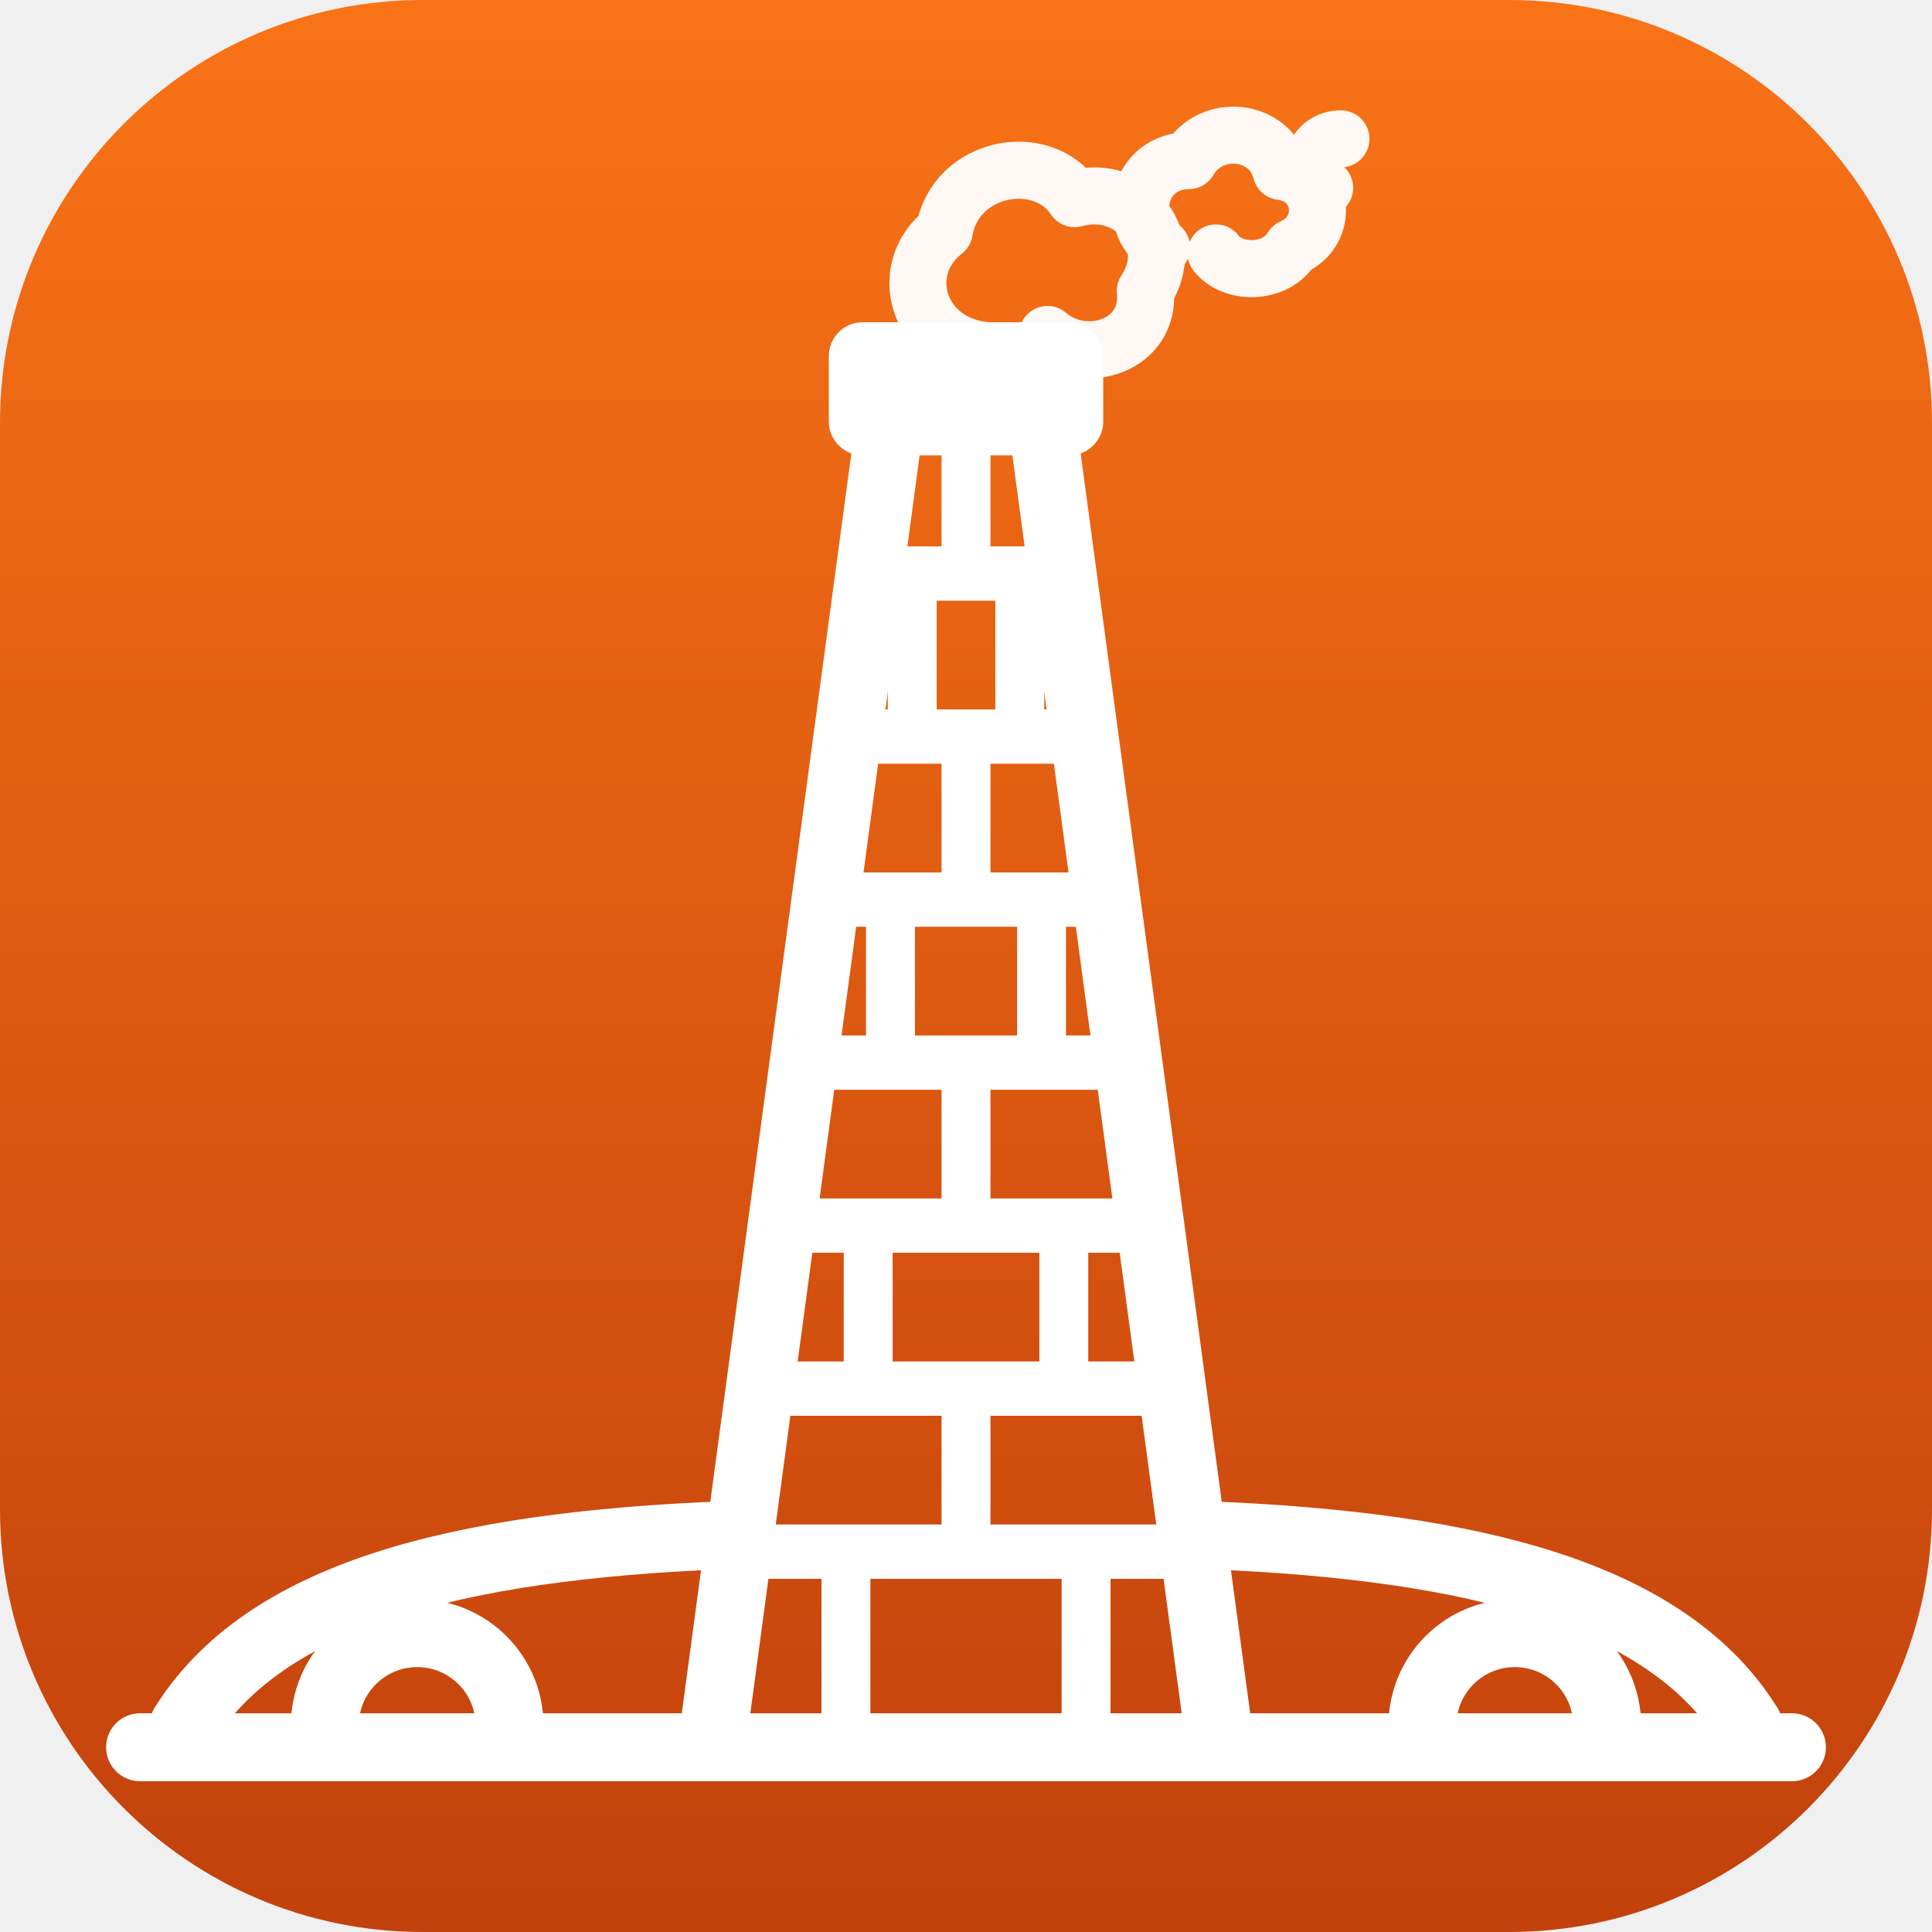
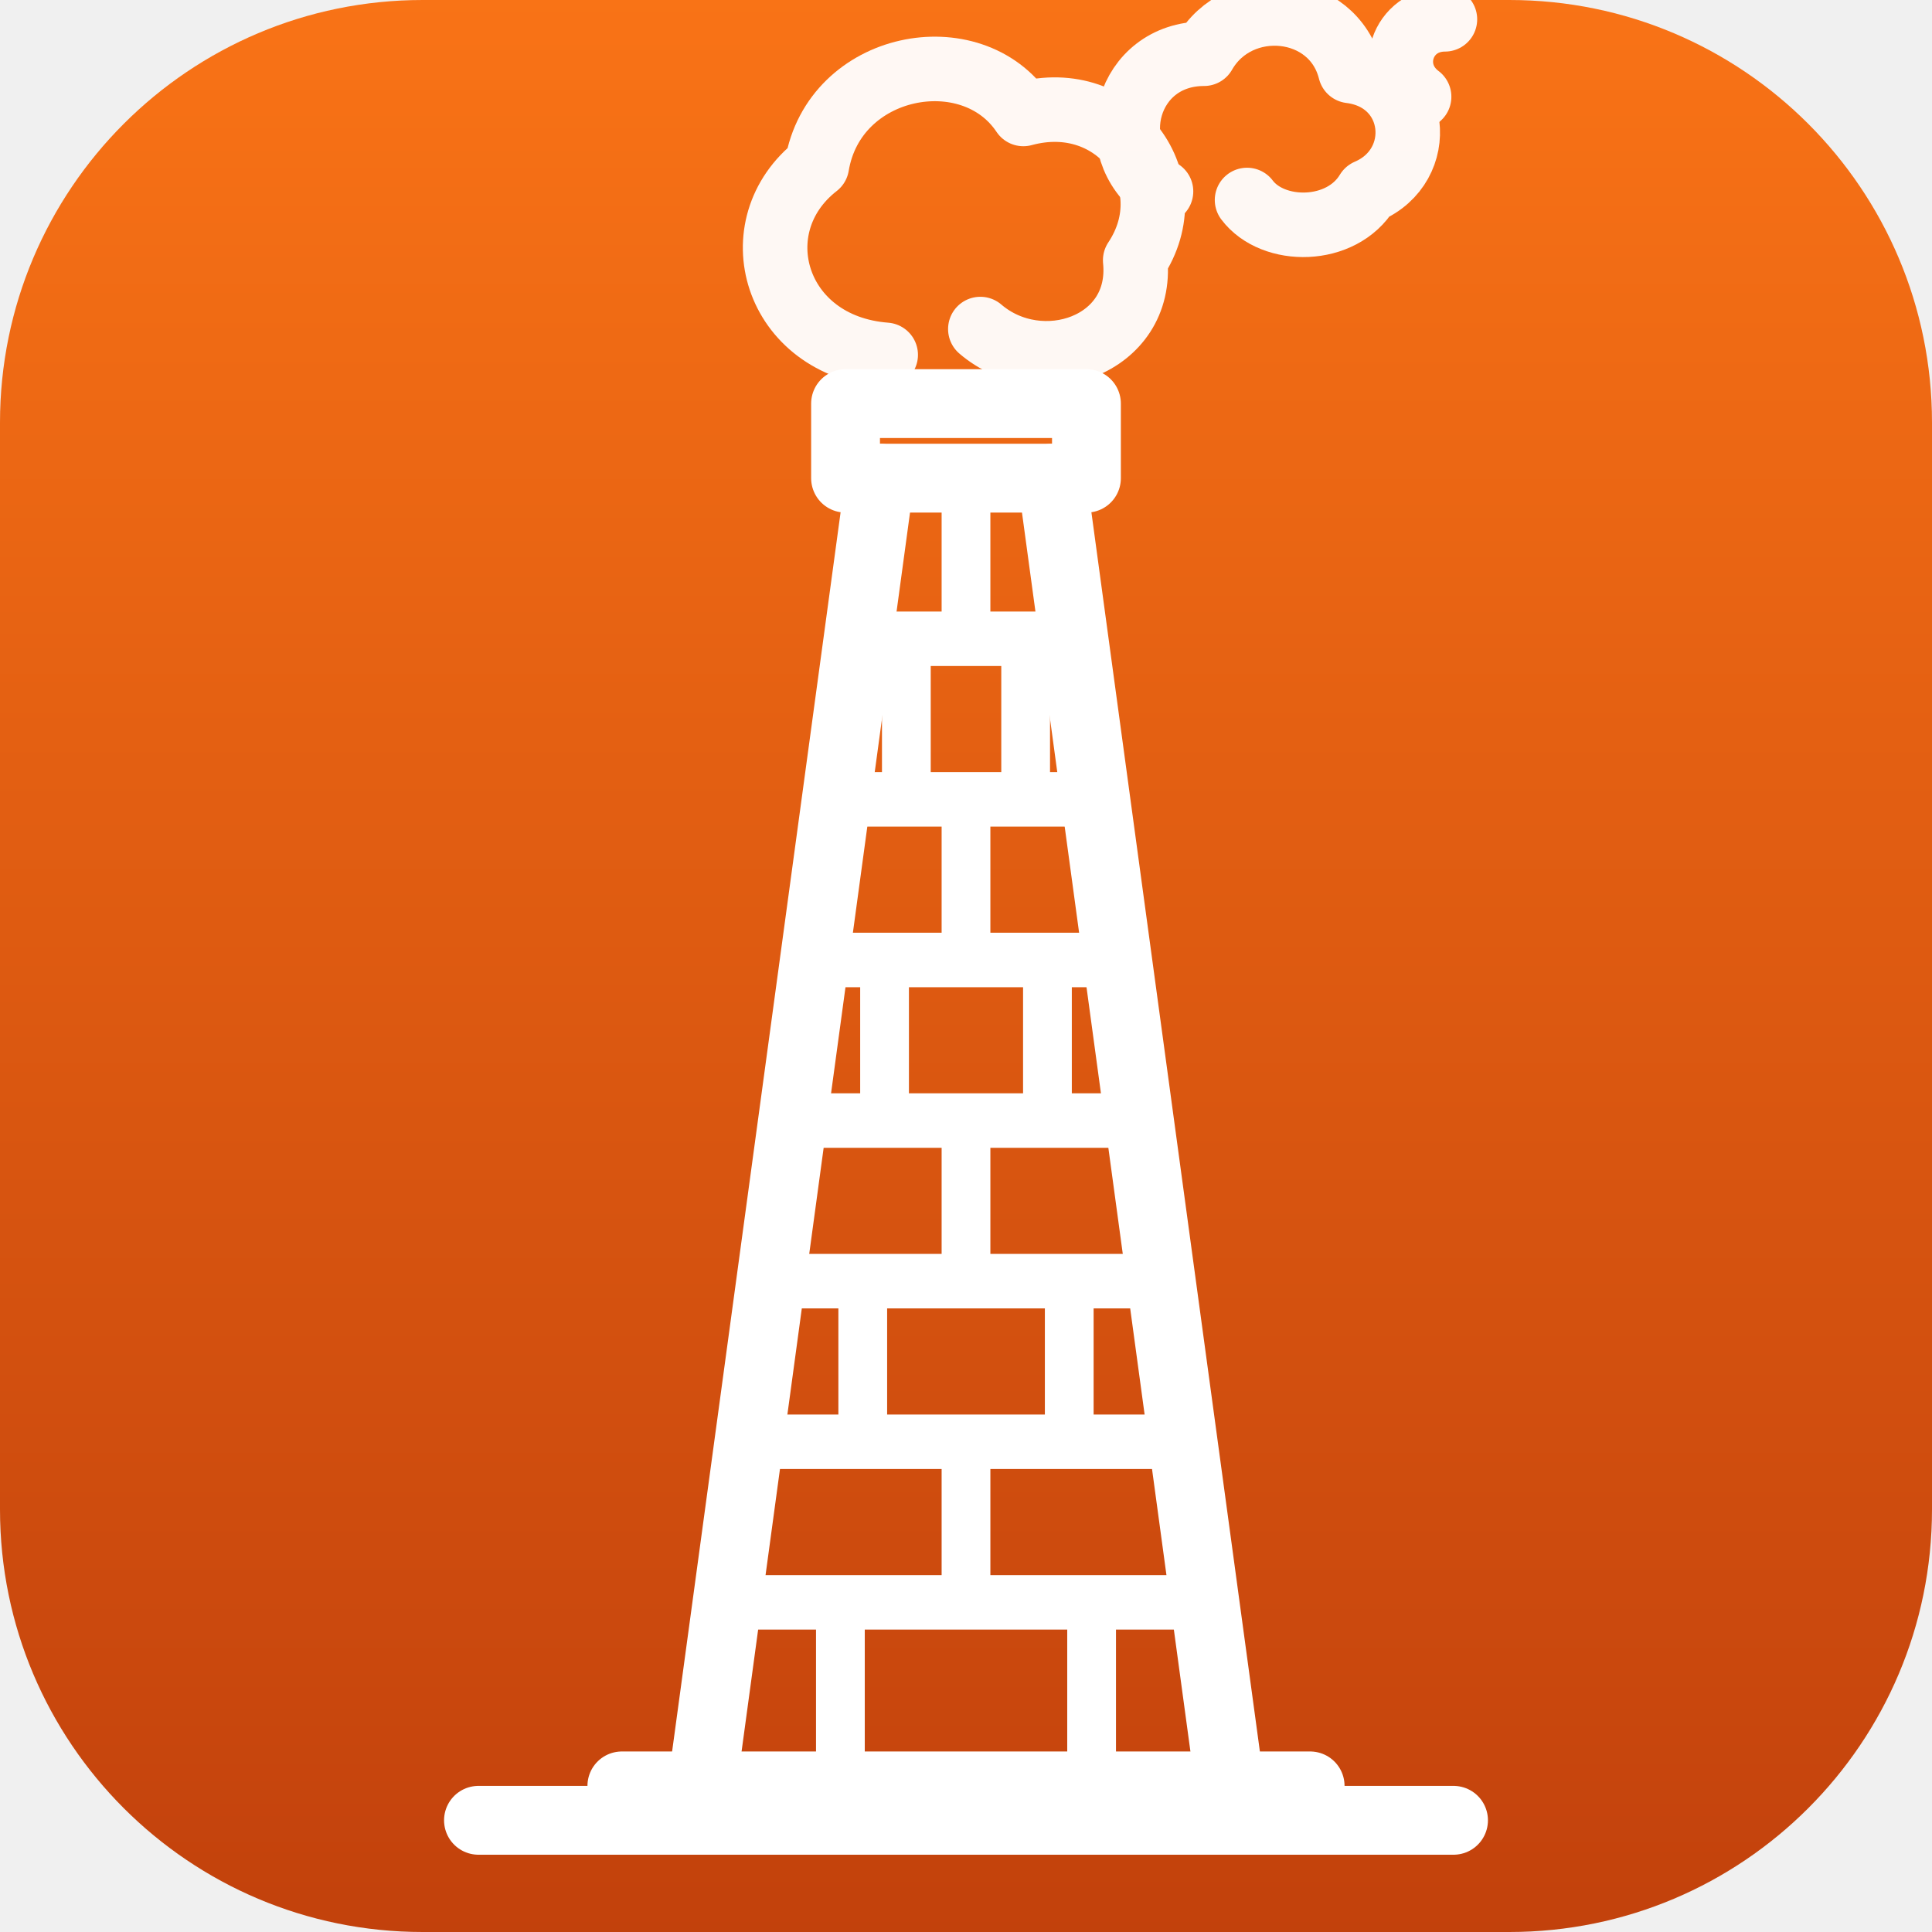
<svg xmlns="http://www.w3.org/2000/svg" viewBox="0 0 64 64">
  <defs>
    <linearGradient id="g" x1="0" y1="0" x2="0" y2="1">
      <stop offset="0" stop-color="#f97316" />
      <stop offset="1" stop-color="#c2410c" />
    </linearGradient>
  </defs>
  <rect width="64" height="64" rx="14" fill="url(#g)" />
-   <g transform="translate(3.2 4.6) scale(1.8)">
-     <g fill="none" stroke="#fff" stroke-linecap="round" stroke-linejoin="round" stroke-width="1.25">
-       <g stroke-width="1.05" opacity=".95">
+   <g transform="translate(1.6 1.4) scale(1.9)">
+     <g fill="none" stroke="#fff" stroke-linecap="round" stroke-linejoin="round" stroke-width="1.2">
+       <g transform="translate(-10 -0.4) scale(1.5)" stroke-width=".75" opacity=".95">
        <path d="M16.4 3.9c-1.3-.1-1.7-1.5-.8-2.2.2-1.2 1.8-1.5 2.4-.6 1.1-.3 1.9.8 1.3 1.7.1 1-1.1 1.4-1.8.8" />
        <path d="M19.6 2c-.7-.5-.4-1.6.5-1.6.4-.7 1.5-.6 1.7.2.8.1.9 1.1.2 1.4-.3.5-1.1.5-1.4.1" />
        <path d="M22.6.9c-.4-.3-.2-.9.3-.9" />
      </g>
-       <path d="M14.1 4h3.8v1.2h-3.8zM14.6 5.2h2.8" />
-       <path d="M14.6 5.2 11.37 29.2M17.4 5.2 20.63 29.2" />
-       <path d="M14.22 8h3.55M13.82 11h4.36M13.42 14h5.17M13.01 17h5.97M12.61 20h6.78M12.21 23h7.59M11.8 26h8.4" stroke-width="1" />
-       <path d="M16 5.2v2.8M15.01 8v3M16.99 8v3M16 11v3M14.61 14v3M17.39 14v3M16 17v3M14.2 20v3M17.8 20v3M16 23v3M13.79 26v3.2M18.21 26v3.2" stroke-width=".9" />
-       <path d="M1.6 29.2c1.5-2.4 5-3.3 9.9-3.5M20.5 25.7c4.9.2 8.4 1.1 9.9 3.5M4.2 29.2a1.7 1.7 0 0 1 3.4 0M24.4 29.2a1.7 1.7 0 0 1 3.4 0" />
-       <path d="M.8 29.6h30.4" />
+       <path d="M13.9 6.3h4.2v1.3h-4.2zM14.5 7.6h3" />
+       <path d="M14.5 7.6 11.4 30.4M17.5 7.6 20.6 30.4" />
+       <path d="M14.12 10.4h3.76M13.74 13.2h4.52M13.36 16h5.28M12.98 18.8h6.05M12.6 21.6h6.81M12.22 24.4h7.57M11.84 27.2h8.33" stroke-width=".95" />
+       <path d="M16 7.6v2.8M14.96 10.4v2.8M17.04 10.4v2.8M16 13.2v2.8M14.58 16v2.8M17.42 16v2.8M16 18.8v2.8M14.2 21.6v2.8M17.8 21.6v2.8M16 24.4v2.8M13.81 27.2v3.2M18.19 27.2v3.2" stroke-width=".85" />
+       <path d="M10 31V30.4h12V31" />
+       <path d="M7.5 31h17" />
    </g>
  </g>
</svg>
